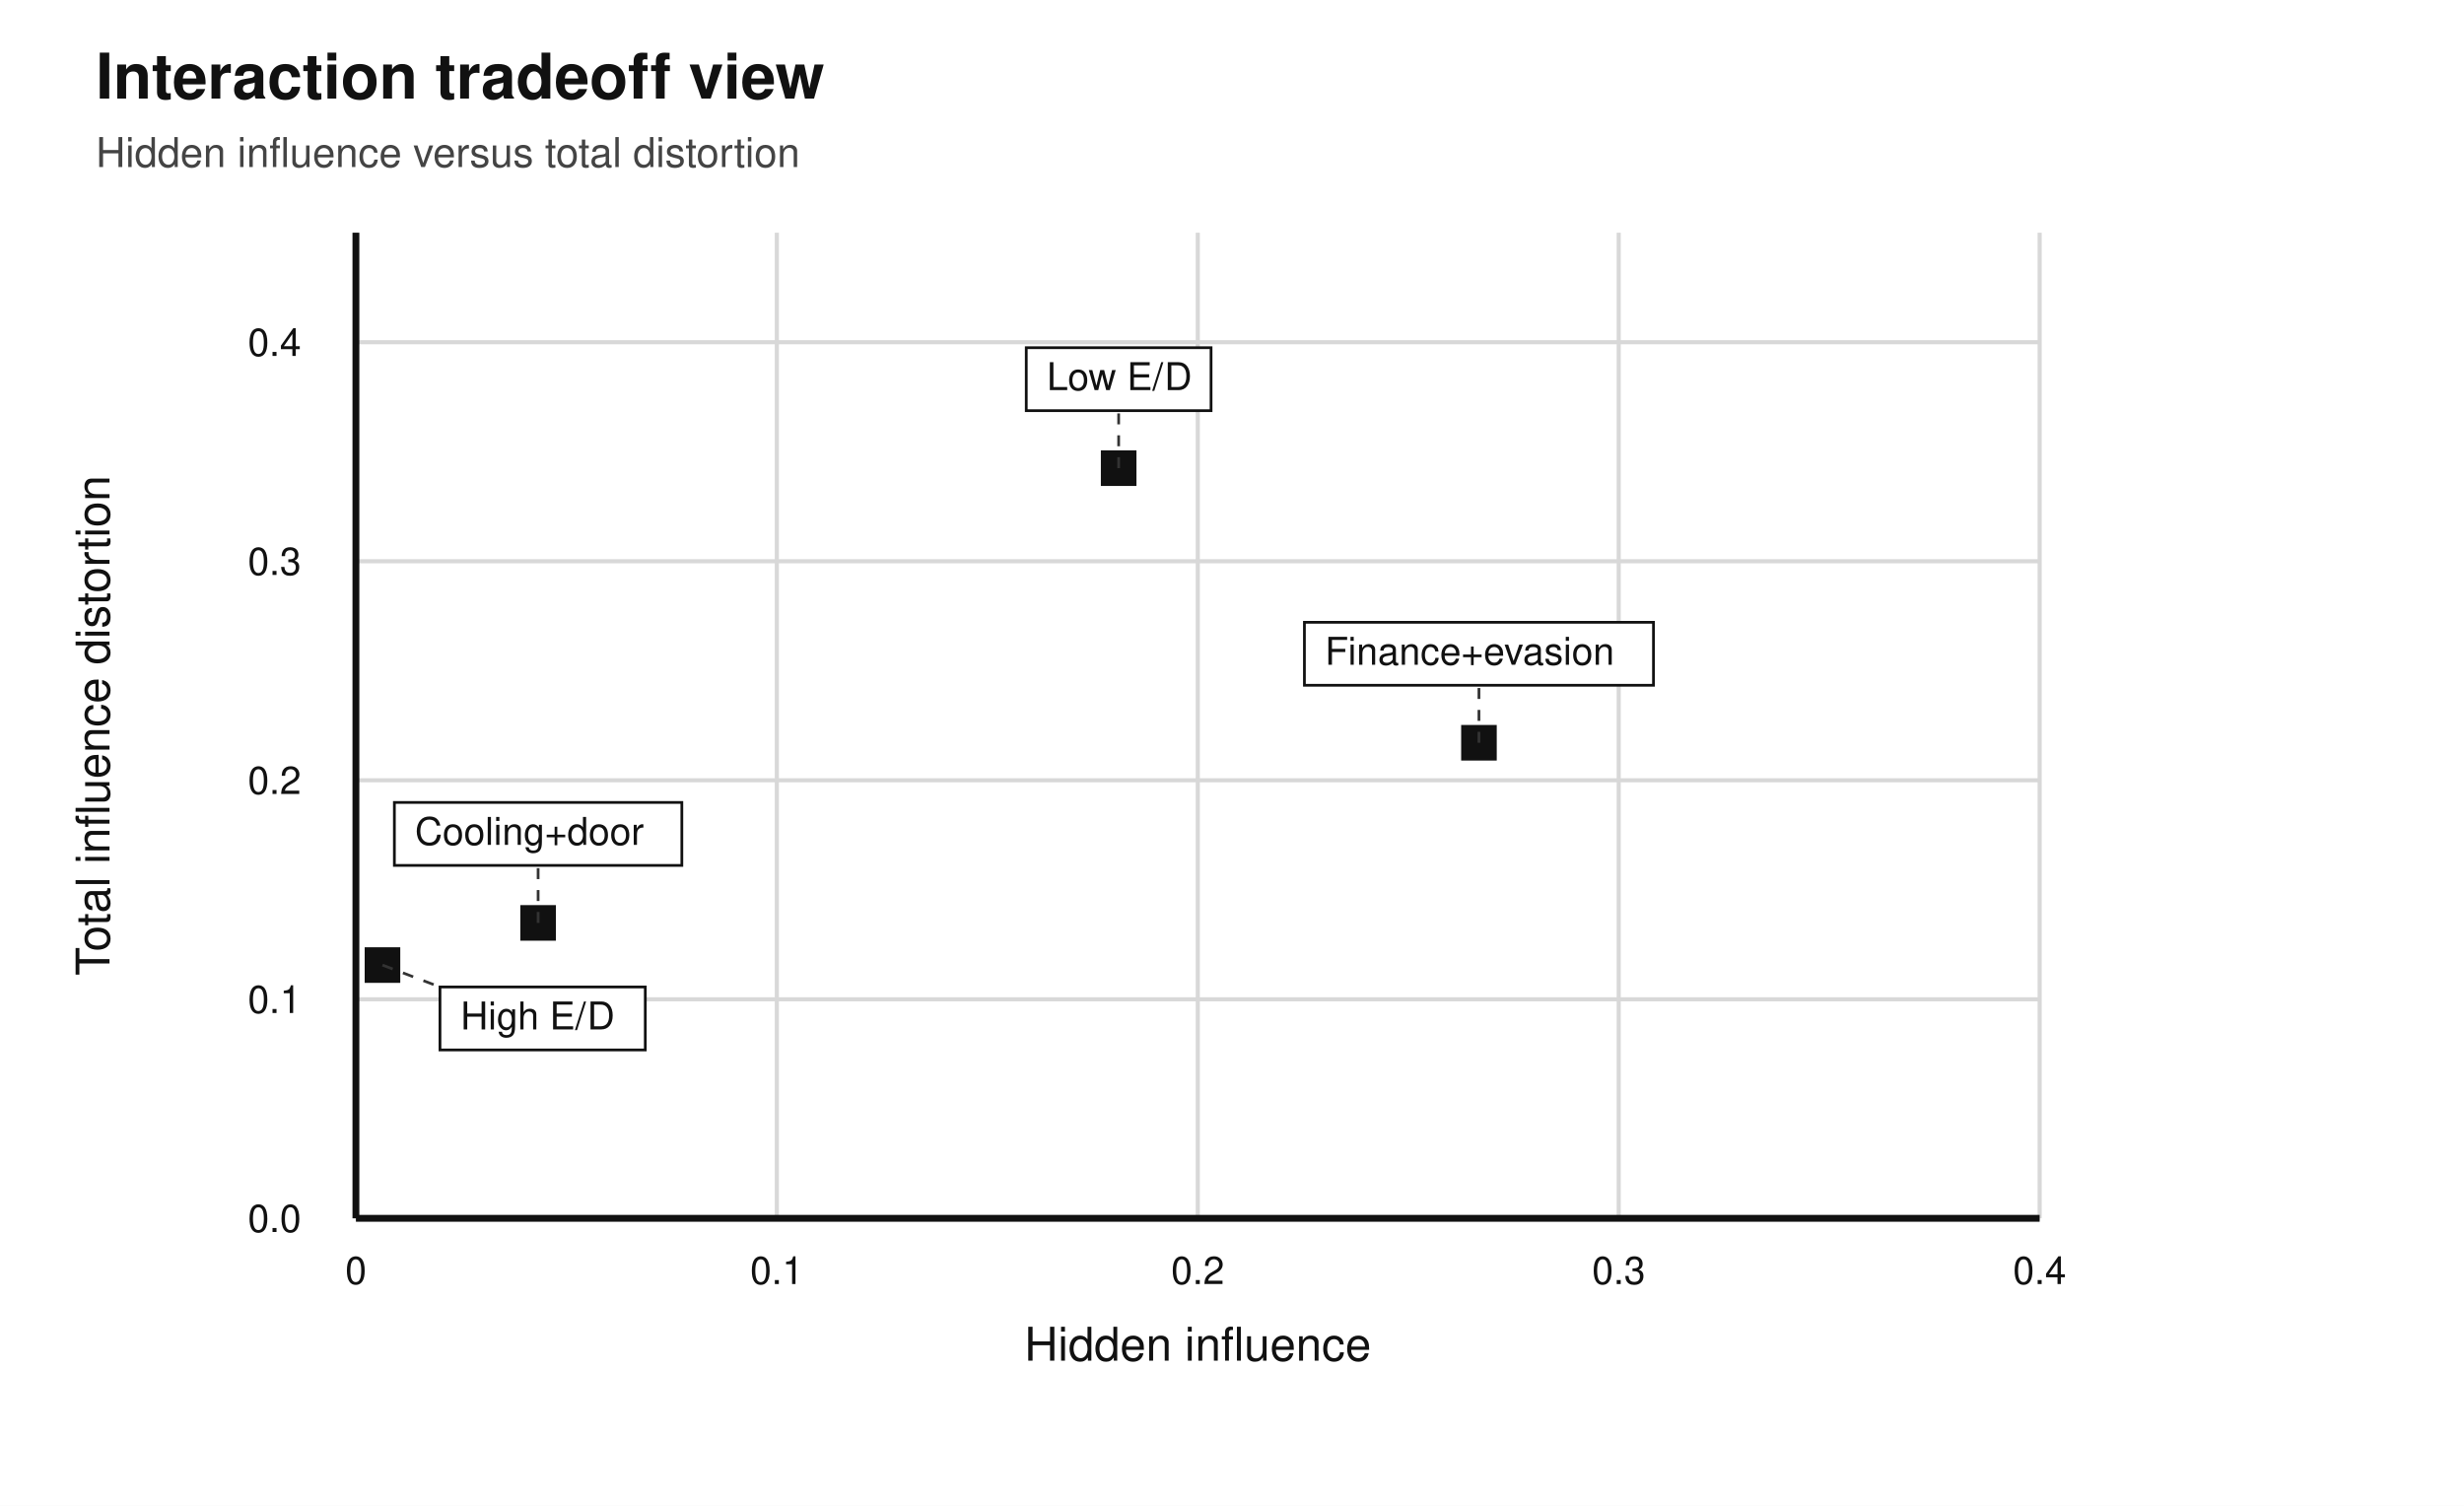
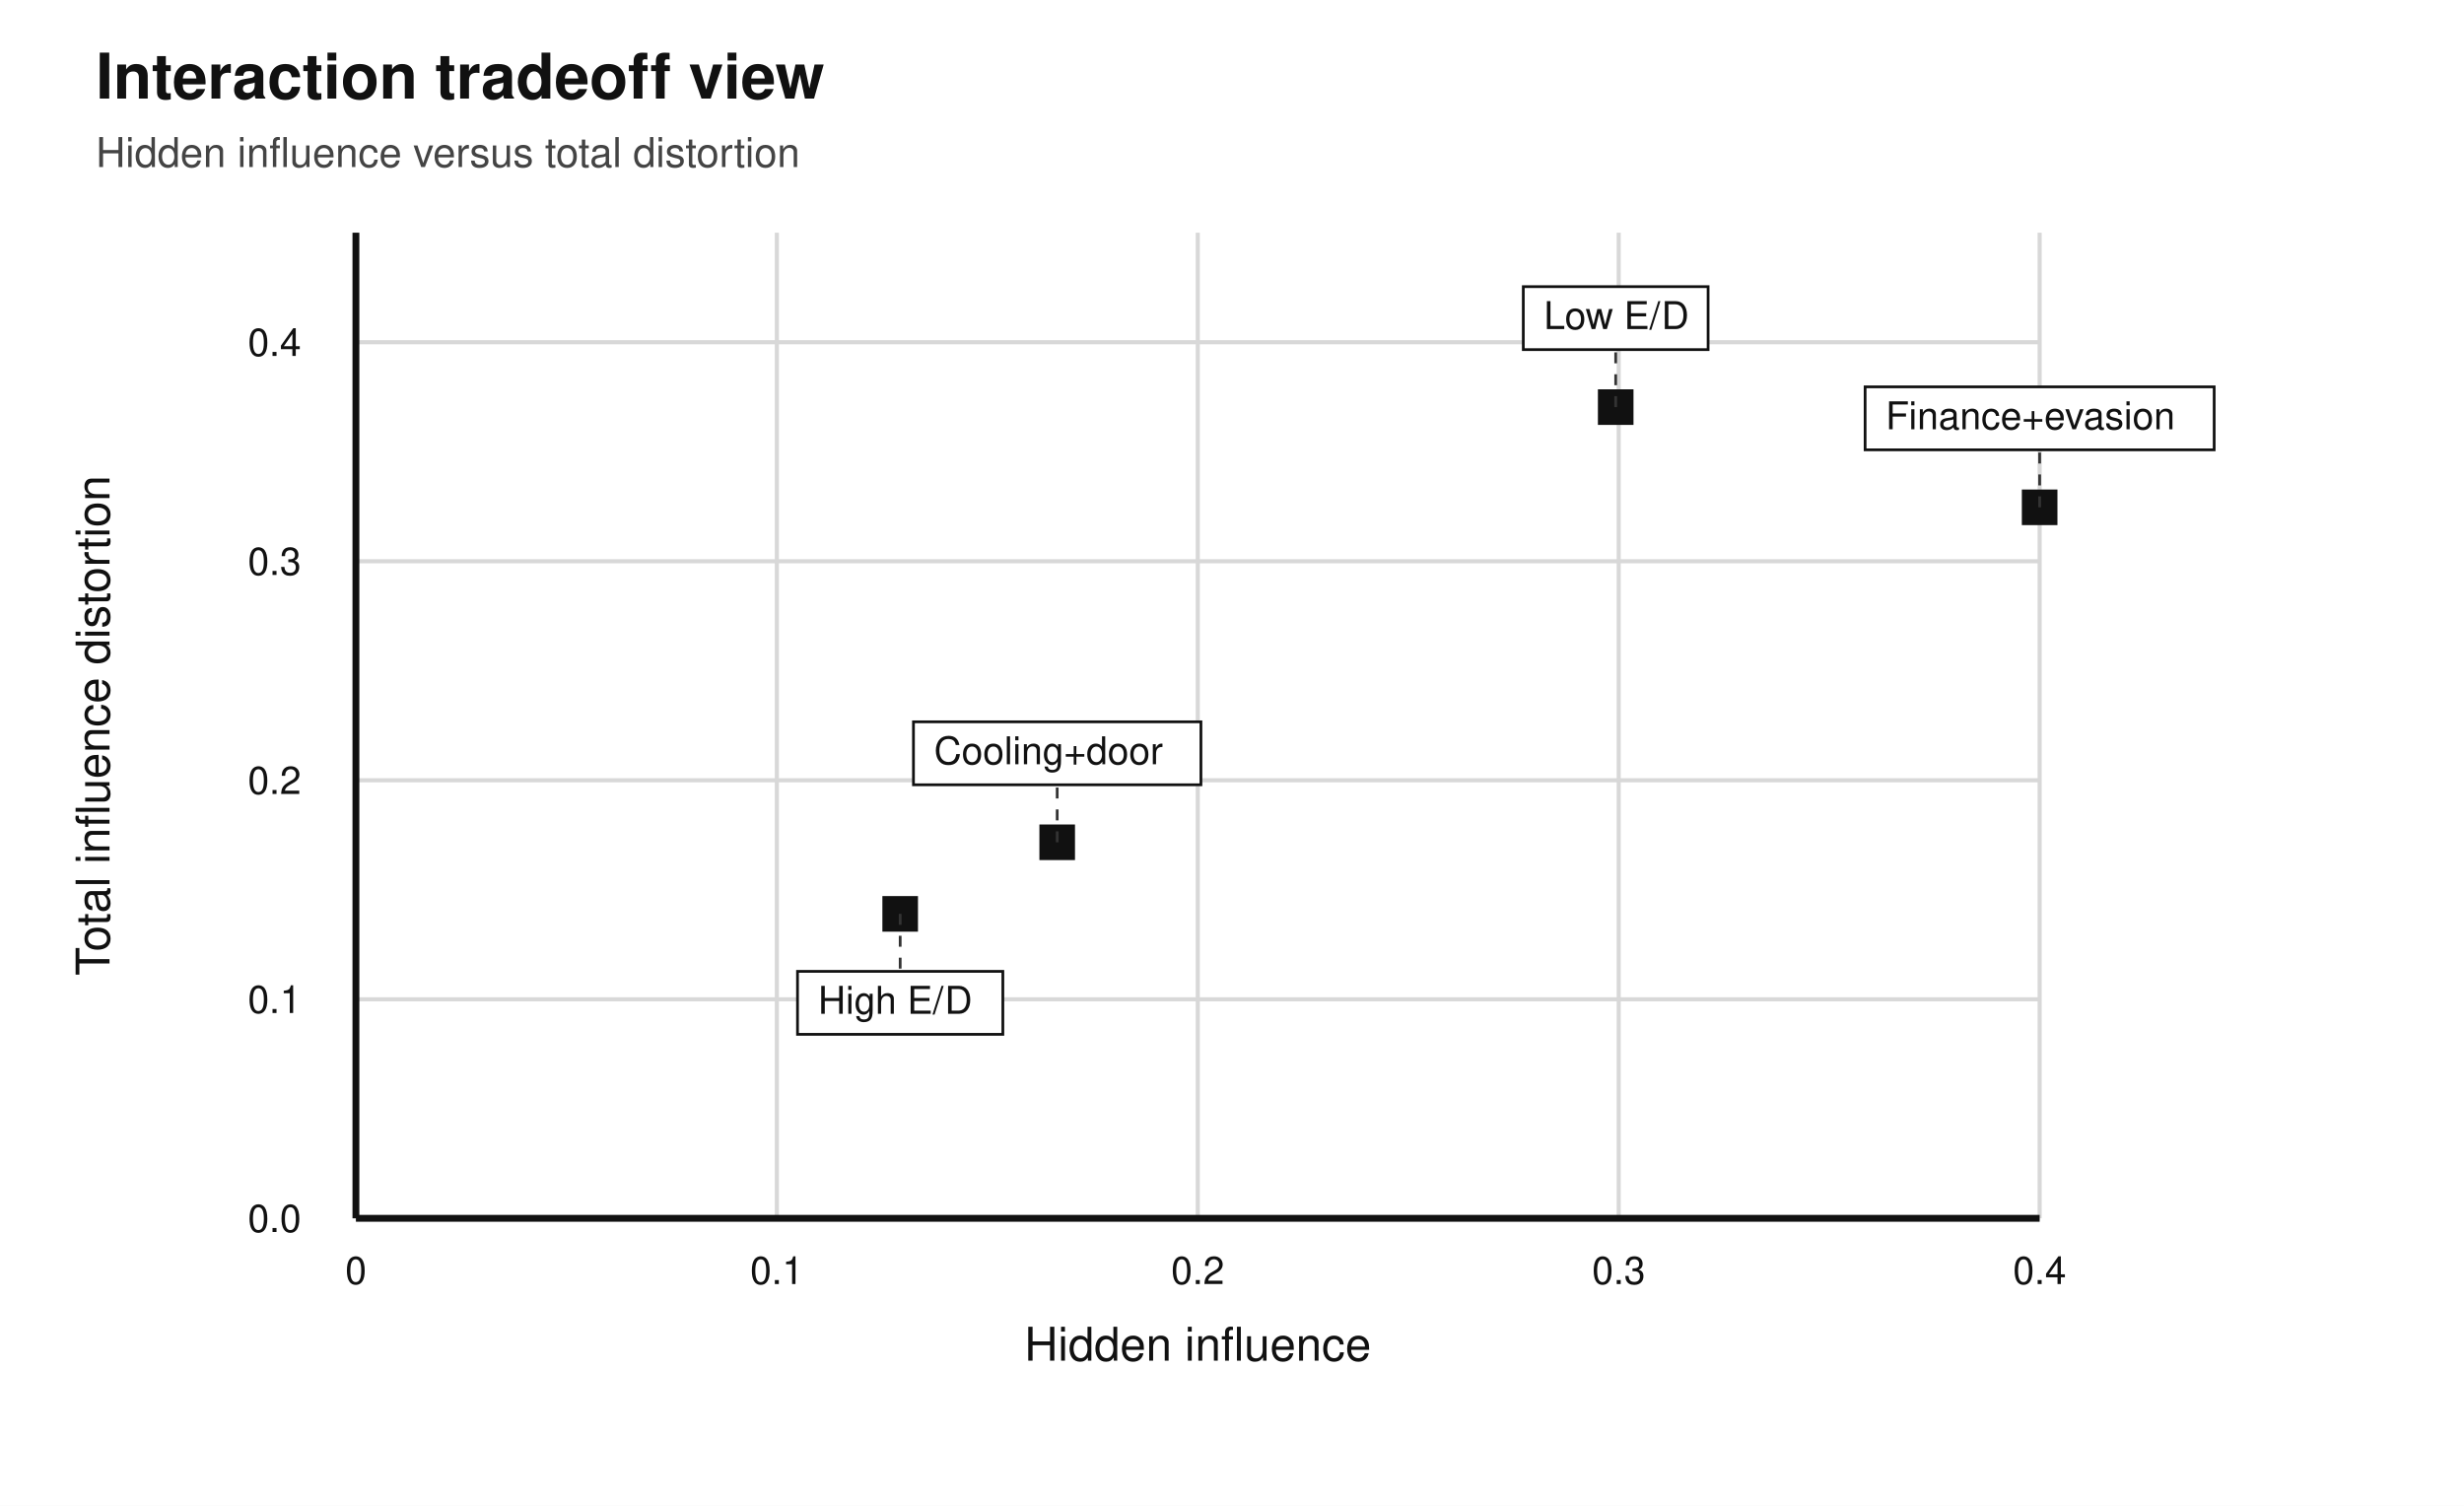
<svg xmlns="http://www.w3.org/2000/svg" width="1800px" height="1100px" viewBox="0 0 1800 1100" role="img">
  <style>
text { font-family: Helvetica, Arial, sans-serif; font-size: 34px; fill: #111; }
.title { font-size: 46px; font-weight: 700; }
.subtitle { font-size: 30px; fill: #444; }
.small, .tick, .label { font-size: 28px; }
.axis { stroke: #111; stroke-width: 5; fill: none; }
.grid { stroke: #d8d8d8; stroke-width: 3; fill: none; }
.segment, .point, .legend-swatch { stroke: #111; stroke-width: 2; }
.label-box { fill: #fff; stroke: #111; stroke-width: 2; }
.leader { stroke: #333; stroke-width: 2; fill: none; stroke-dasharray: 8 8; }
.series-primary { stroke: #111; stroke-width: 8; fill: none; }
.series-secondary { stroke: #777; stroke-width: 8; fill: none; stroke-dasharray: 24 18; }
</style>
  <rect width="100%" height="100%" fill="#fff" />
  <text x="70" y="72" text-anchor="start" class="title">Interaction tradeoff view</text>
  <text x="70" y="122" text-anchor="start" class="subtitle">Hidden influence versus total distortion</text>
  <line x1="260" y1="170" x2="260" y2="890" class="grid" />
  <text x="260" y="938" text-anchor="middle" class="tick">0</text>
  <line x1="567.5" y1="170" x2="567.5" y2="890" class="grid" />
  <text x="567.5" y="938" text-anchor="middle" class="tick">0.1</text>
  <line x1="875" y1="170" x2="875" y2="890" class="grid" />
  <text x="875" y="938" text-anchor="middle" class="tick">0.2</text>
  <line x1="1182.5" y1="170" x2="1182.5" y2="890" class="grid" />
  <text x="1182.5" y="938" text-anchor="middle" class="tick">0.3</text>
  <line x1="1490" y1="170" x2="1490" y2="890" class="grid" />
  <text x="1490" y="938" text-anchor="middle" class="tick">0.4</text>
  <line x1="260" y1="890" x2="1490" y2="890" class="grid" />
  <text x="220" y="900" text-anchor="end" class="tick">0.0</text>
  <line x1="260" y1="730" x2="1490" y2="730" class="grid" />
  <text x="220" y="740" text-anchor="end" class="tick">0.1</text>
  <line x1="260" y1="570" x2="1490" y2="570" class="grid" />
  <text x="220" y="580" text-anchor="end" class="tick">0.2</text>
  <line x1="260" y1="410" x2="1490" y2="410" class="grid" />
  <text x="220" y="420" text-anchor="end" class="tick">0.3</text>
  <line x1="260" y1="250" x2="1490" y2="250" class="grid" />
  <text x="220" y="260" text-anchor="end" class="tick">0.4</text>
  <line x1="260" y1="890" x2="1490" y2="890" class="axis" />
  <line x1="260" y1="170" x2="260" y2="890" class="axis" />
  <text x="875" y="994" text-anchor="middle">Hidden influence</text>
  <text x="80" y="530" text-anchor="middle" transform="rotate(-90 80 530)">Total influence distortion</text>
-   <rect x="805.2" y="330" width="24" height="24" fill="#111111" class="point" />
-   <rect x="267.4" y="693.0" width="24" height="24" fill="#111111" class="point" />
-   <rect x="1068.4" y="530.6" width="24" height="24" fill="#111111" class="point" />
-   <rect x="381.1" y="662.2" width="24" height="24" fill="#111111" class="point" />
-   <line x1="817.2" y1="342" x2="817.2" y2="300" class="leader" />
-   <line x1="1080.4" y1="542.6" x2="1080.4" y2="500.6" class="leader" />
-   <line x1="393.1" y1="674.2" x2="393.1" y2="632.2" class="leader" />
-   <line x1="279.4" y1="705.0" x2="321.4" y2="721.0" class="leader" />
-   <rect x="749.7" y="254" width="135" height="46" fill="#ffffff" class="label-box" />
-   <text x="764.7" y="285" text-anchor="start" class="label">Low E/D</text>
-   <rect x="952.9" y="454.6" width="255" height="46" fill="#ffffff" class="label-box" />
-   <text x="967.9" y="485.6" text-anchor="start" class="label">Finance+evasion</text>
-   <rect x="288.1" y="586.2" width="210" height="46" fill="#ffffff" class="label-box" />
-   <text x="303.1" y="617.2" text-anchor="start" class="label">Cooling+door</text>
-   <rect x="321.4" y="721.0" width="150" height="46" fill="#ffffff" class="label-box" />
-   <text x="336.4" y="752.0" text-anchor="start" class="label">High E/D</text>
+   <rect x="1168.3" y="285.4" width="24" height="24" fill="#111111" class="point" />
+   <rect x="645.6" y="655.6" width="24" height="24" fill="#111111" class="point" />
+   <rect x="1478" y="358.6" width="24" height="24" fill="#111111" class="point" />
+   <rect x="760.3" y="603.3" width="24" height="24" fill="#111111" class="point" />
+   <line x1="1180.3" y1="297.4" x2="1180.3" y2="255.4" class="leader" />
+   <line x1="1490" y1="370.6" x2="1490" y2="328.6" class="leader" />
+   <line x1="772.3" y1="615.3" x2="772.3" y2="573.3" class="leader" />
+   <line x1="657.6" y1="667.6" x2="657.6" y2="709.6" class="leader" />
+   <rect x="1112.8" y="209.4" width="135" height="46" fill="#ffffff" class="label-box" />
+   <text x="1127.8" y="240.4" text-anchor="start" class="label">Low E/D</text>
+   <rect x="1362.5" y="282.6" width="255" height="46" fill="#ffffff" class="label-box" />
+   <text x="1377.5" y="313.6" text-anchor="start" class="label">Finance+evasion</text>
+   <rect x="667.3" y="527.3" width="210" height="46" fill="#ffffff" class="label-box" />
+   <text x="682.3" y="558.3" text-anchor="start" class="label">Cooling+door</text>
+   <rect x="582.6" y="709.6" width="150" height="46" fill="#ffffff" class="label-box" />
+   <text x="597.6" y="740.6" text-anchor="start" class="label">High E/D</text>
</svg>
